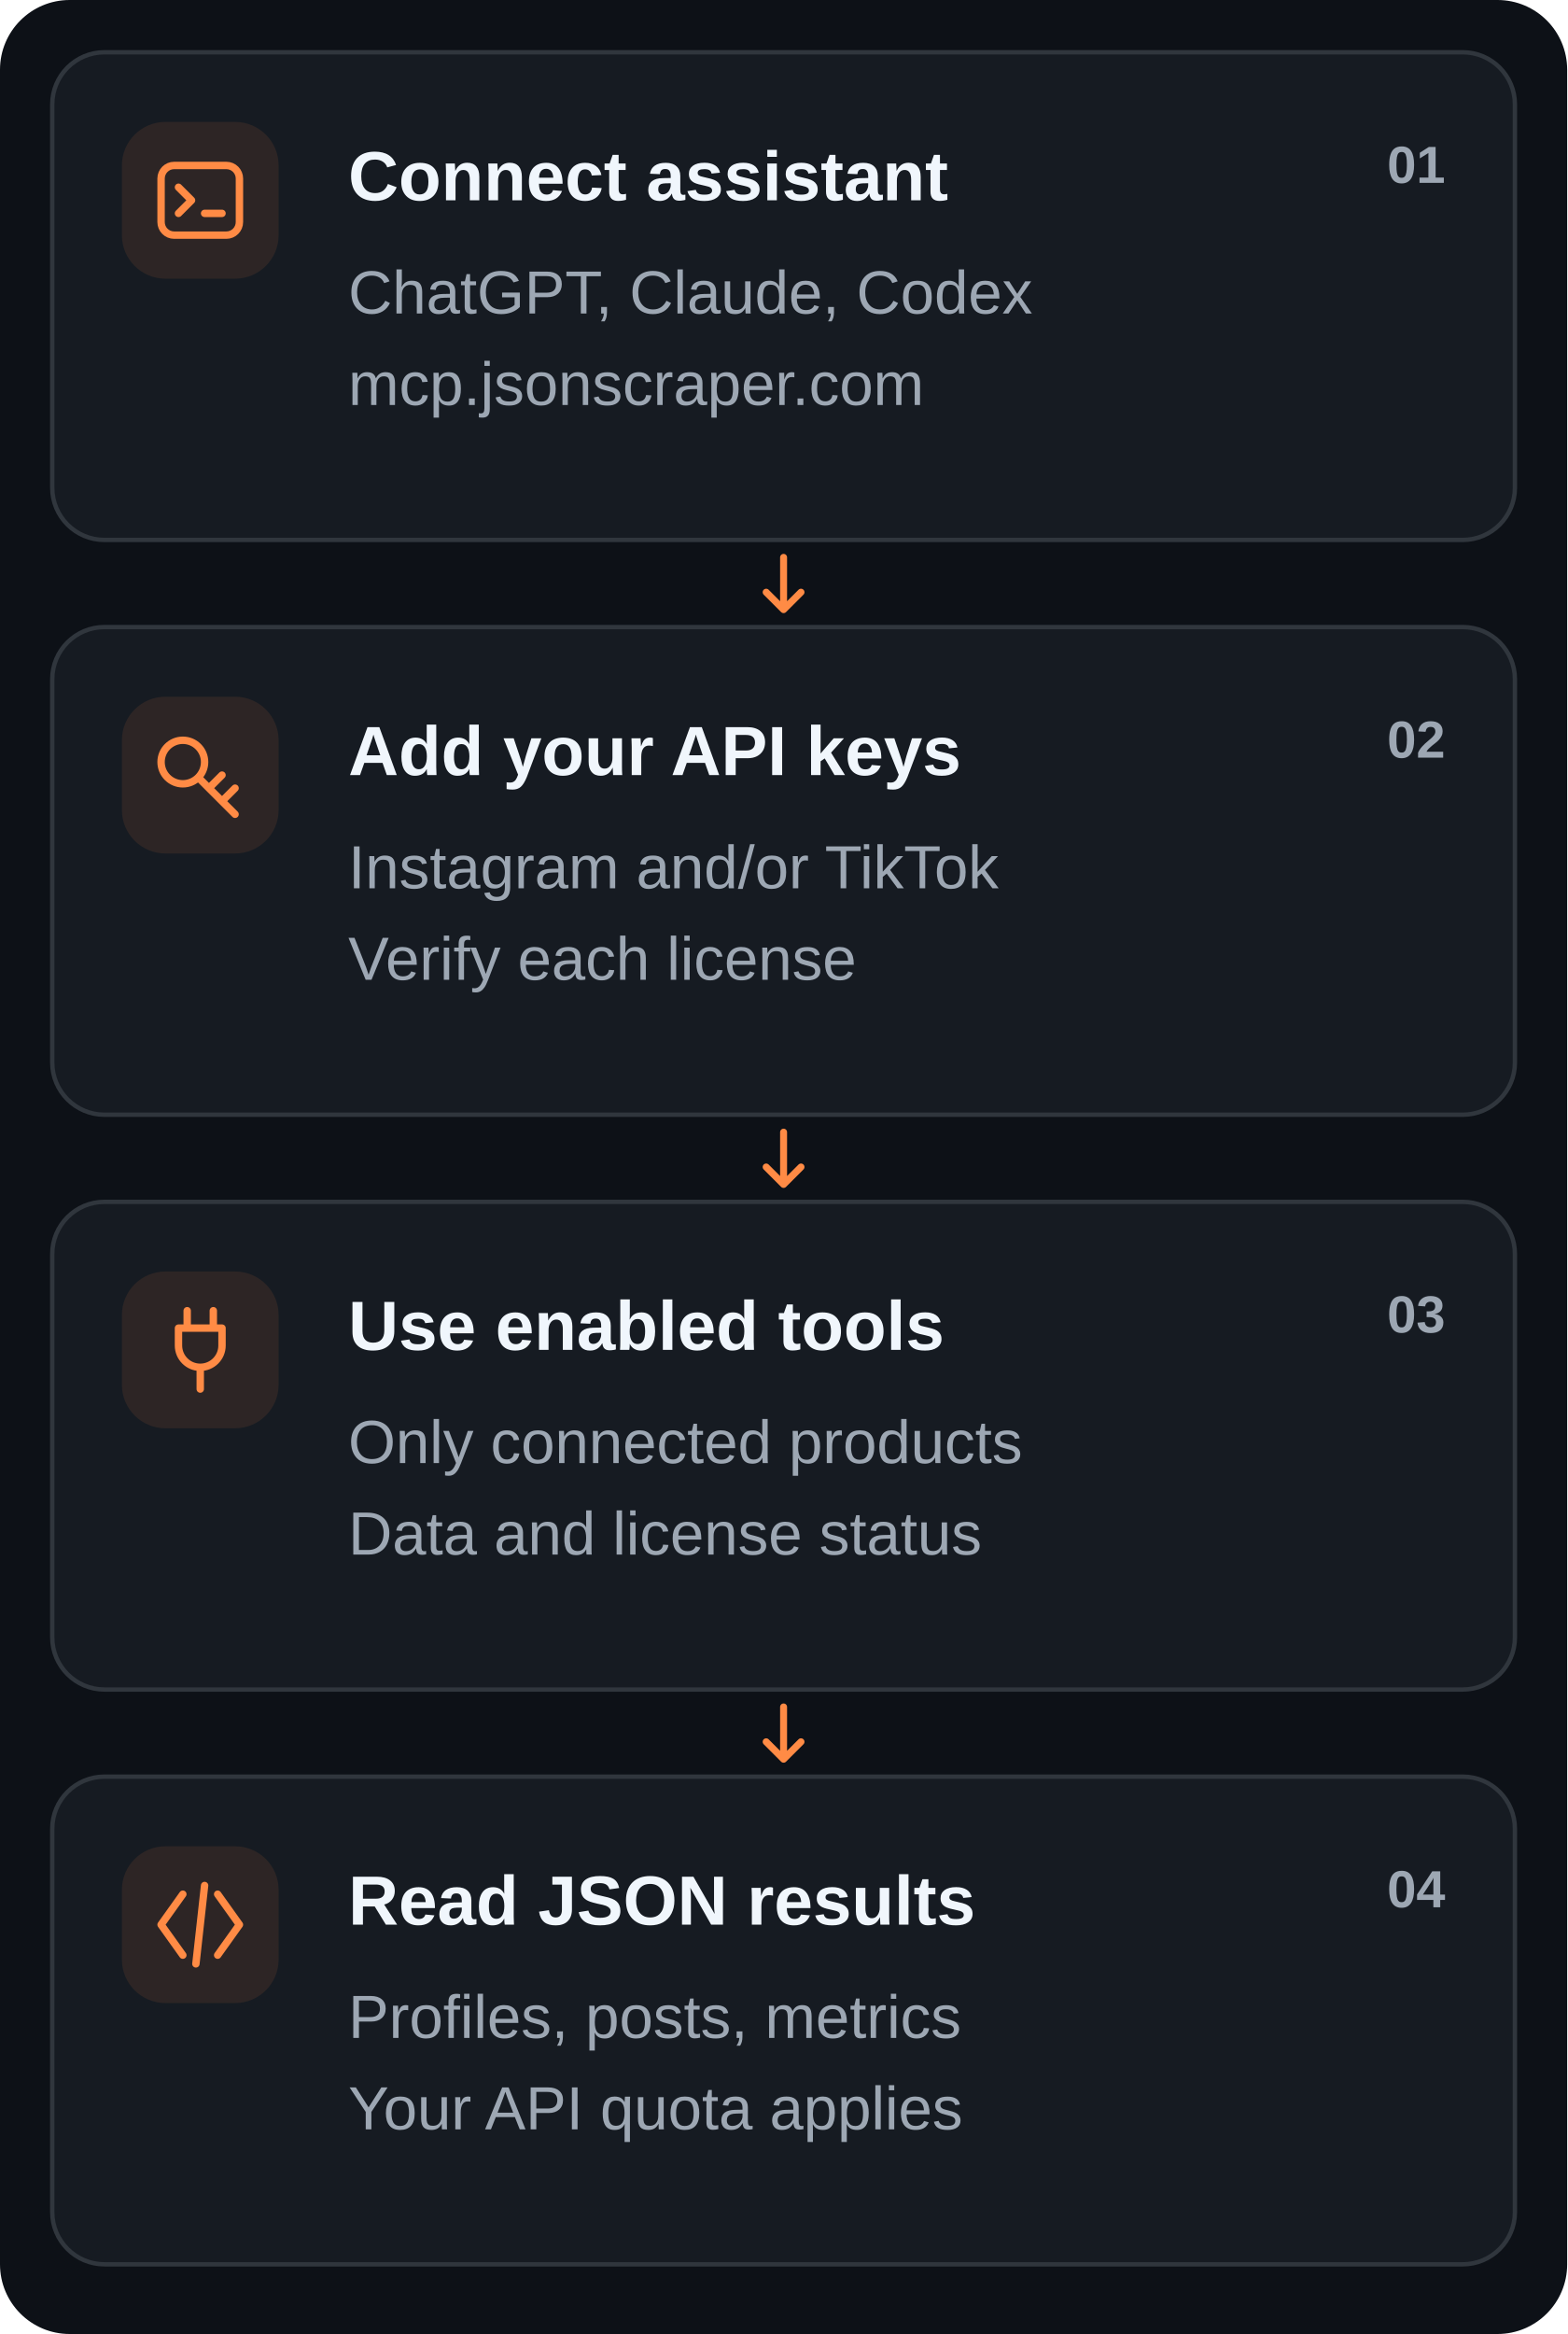
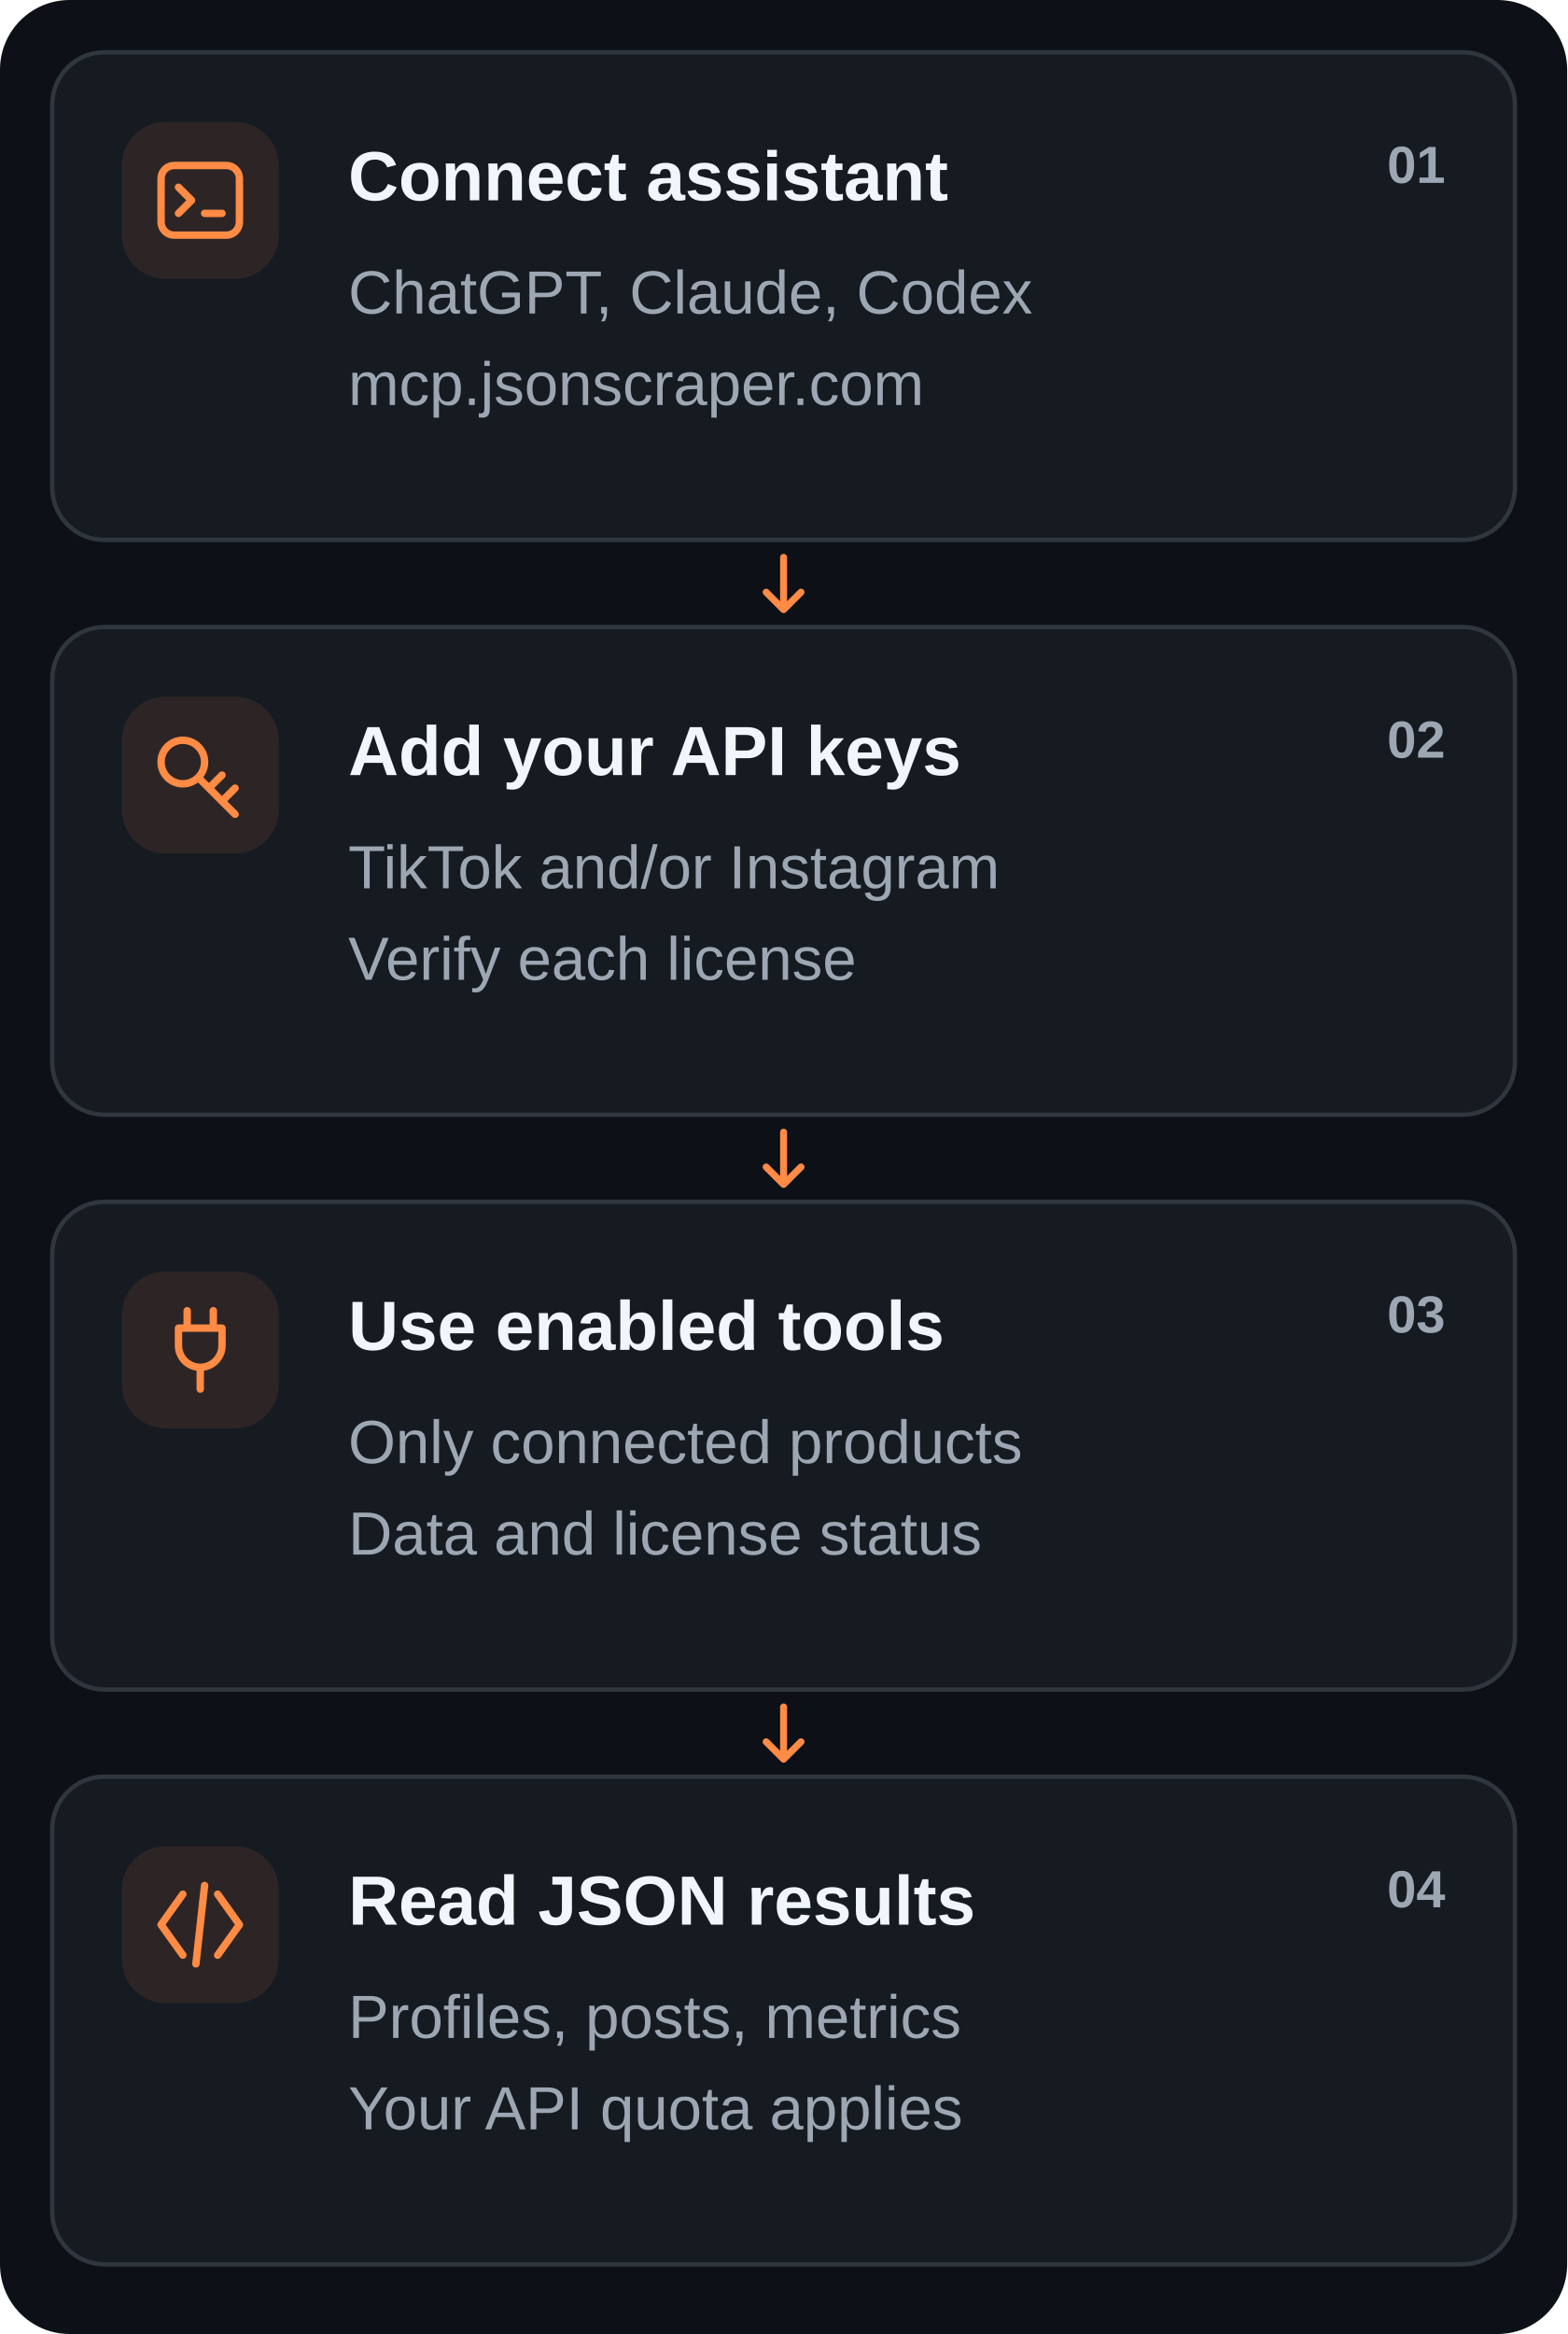
<svg xmlns="http://www.w3.org/2000/svg" width="360" height="536" viewBox="0 0 360 536" role="img" aria-label="Connect one assistant, verify one or both API licenses, use entitled tools and read JSON results">
  <rect width="360" height="536" rx="16" fill="#0d1117" />
  <rect x="12" y="12" width="336" height="112" rx="12" fill="#161b22" stroke="#30363d" />
  <rect x="28" y="28" width="36" height="36" rx="10" fill="#ff8b45" fill-opacity=".10" />
  <g transform="translate(34 34)" fill="none" stroke="#ff8b45" stroke-width="1.7" stroke-linecap="round" stroke-linejoin="round">
    <rect x="3" y="4" width="18" height="16" rx="3" />
    <path d="m7 9 3 3-3 3m6 0h4" />
  </g>
  <text x="332" y="42" text-anchor="end" font-family="Arial,sans-serif" font-size="12" font-weight="600" fill="#9da7b3">01</text>
  <text x="80" y="46" font-family="Arial,sans-serif" font-size="16" font-weight="600" fill="#f0f6fc">Connect assistant</text>
  <text x="80" y="72" font-family="Arial,sans-serif" font-size="14" fill="#9da7b3">ChatGPT, Claude, Codex</text>
  <text x="80" y="93" font-family="Arial,sans-serif" font-size="14" fill="#9da7b3">mcp.jsonscraper.com</text>
  <path d="M180 128v12m-4-4 4 4 4-4" fill="none" stroke="#ff8b45" stroke-width="1.6" stroke-linecap="round" stroke-linejoin="round" />
  <rect x="12" y="144" width="336" height="112" rx="12" fill="#161b22" stroke="#30363d" />
  <rect x="28" y="160" width="36" height="36" rx="10" fill="#ff8b45" fill-opacity=".10" />
  <g transform="translate(34 166)" fill="none" stroke="#ff8b45" stroke-width="1.7" stroke-linecap="round" stroke-linejoin="round">
    <circle cx="8" cy="9" r="5" />
    <path d="m12 13 8 8m-3-3 3-3m-6 0 3-3" />
  </g>
  <text x="332" y="174" text-anchor="end" font-family="Arial,sans-serif" font-size="12" font-weight="600" fill="#9da7b3">02</text>
  <text x="80" y="178" font-family="Arial,sans-serif" font-size="16" font-weight="600" fill="#f0f6fc">Add your API keys</text>
-   <text x="80" y="204" font-family="Arial,sans-serif" font-size="14" fill="#9da7b3">Instagram and/or TikTok</text>
+   <text x="80" y="204" font-family="Arial,sans-serif" font-size="14" fill="#9da7b3">TikTok and/or Instagram</text>
  <text x="80" y="225" font-family="Arial,sans-serif" font-size="14" fill="#9da7b3">Verify each license</text>
  <path d="M180 260v12m-4-4 4 4 4-4" fill="none" stroke="#ff8b45" stroke-width="1.6" stroke-linecap="round" stroke-linejoin="round" />
  <rect x="12" y="276" width="336" height="112" rx="12" fill="#161b22" stroke="#30363d" />
  <rect x="28" y="292" width="36" height="36" rx="10" fill="#ff8b45" fill-opacity=".10" />
  <g transform="translate(34 298)" fill="none" stroke="#ff8b45" stroke-width="1.7" stroke-linecap="round" stroke-linejoin="round">
    <path d="M9 3v4m6-4v4M7 7h10v4a5 5 0 0 1-10 0V7ZM12 16v5" />
  </g>
  <text x="332" y="306" text-anchor="end" font-family="Arial,sans-serif" font-size="12" font-weight="600" fill="#9da7b3">03</text>
  <text x="80" y="310" font-family="Arial,sans-serif" font-size="16" font-weight="600" fill="#f0f6fc">Use enabled tools</text>
  <text x="80" y="336" font-family="Arial,sans-serif" font-size="14" fill="#9da7b3">Only connected products</text>
  <text x="80" y="357" font-family="Arial,sans-serif" font-size="14" fill="#9da7b3">Data and license status</text>
  <path d="M180 392v12m-4-4 4 4 4-4" fill="none" stroke="#ff8b45" stroke-width="1.6" stroke-linecap="round" stroke-linejoin="round" />
  <rect x="12" y="408" width="336" height="112" rx="12" fill="#161b22" stroke="#30363d" />
  <rect x="28" y="424" width="36" height="36" rx="10" fill="#ff8b45" fill-opacity=".10" />
  <g transform="translate(34 430)" fill="none" stroke="#ff8b45" stroke-width="1.7" stroke-linecap="round" stroke-linejoin="round">
    <path d="m8 5-5 7 5 7m8-14 5 7-5 7m-3-16-2 18" />
  </g>
  <text x="332" y="438" text-anchor="end" font-family="Arial,sans-serif" font-size="12" font-weight="600" fill="#9da7b3">04</text>
  <text x="80" y="442" font-family="Arial,sans-serif" font-size="16" font-weight="600" fill="#f0f6fc">Read JSON results</text>
  <text x="80" y="468" font-family="Arial,sans-serif" font-size="14" fill="#9da7b3">Profiles, posts, metrics</text>
  <text x="80" y="489" font-family="Arial,sans-serif" font-size="14" fill="#9da7b3">Your API quota applies</text>
</svg>
